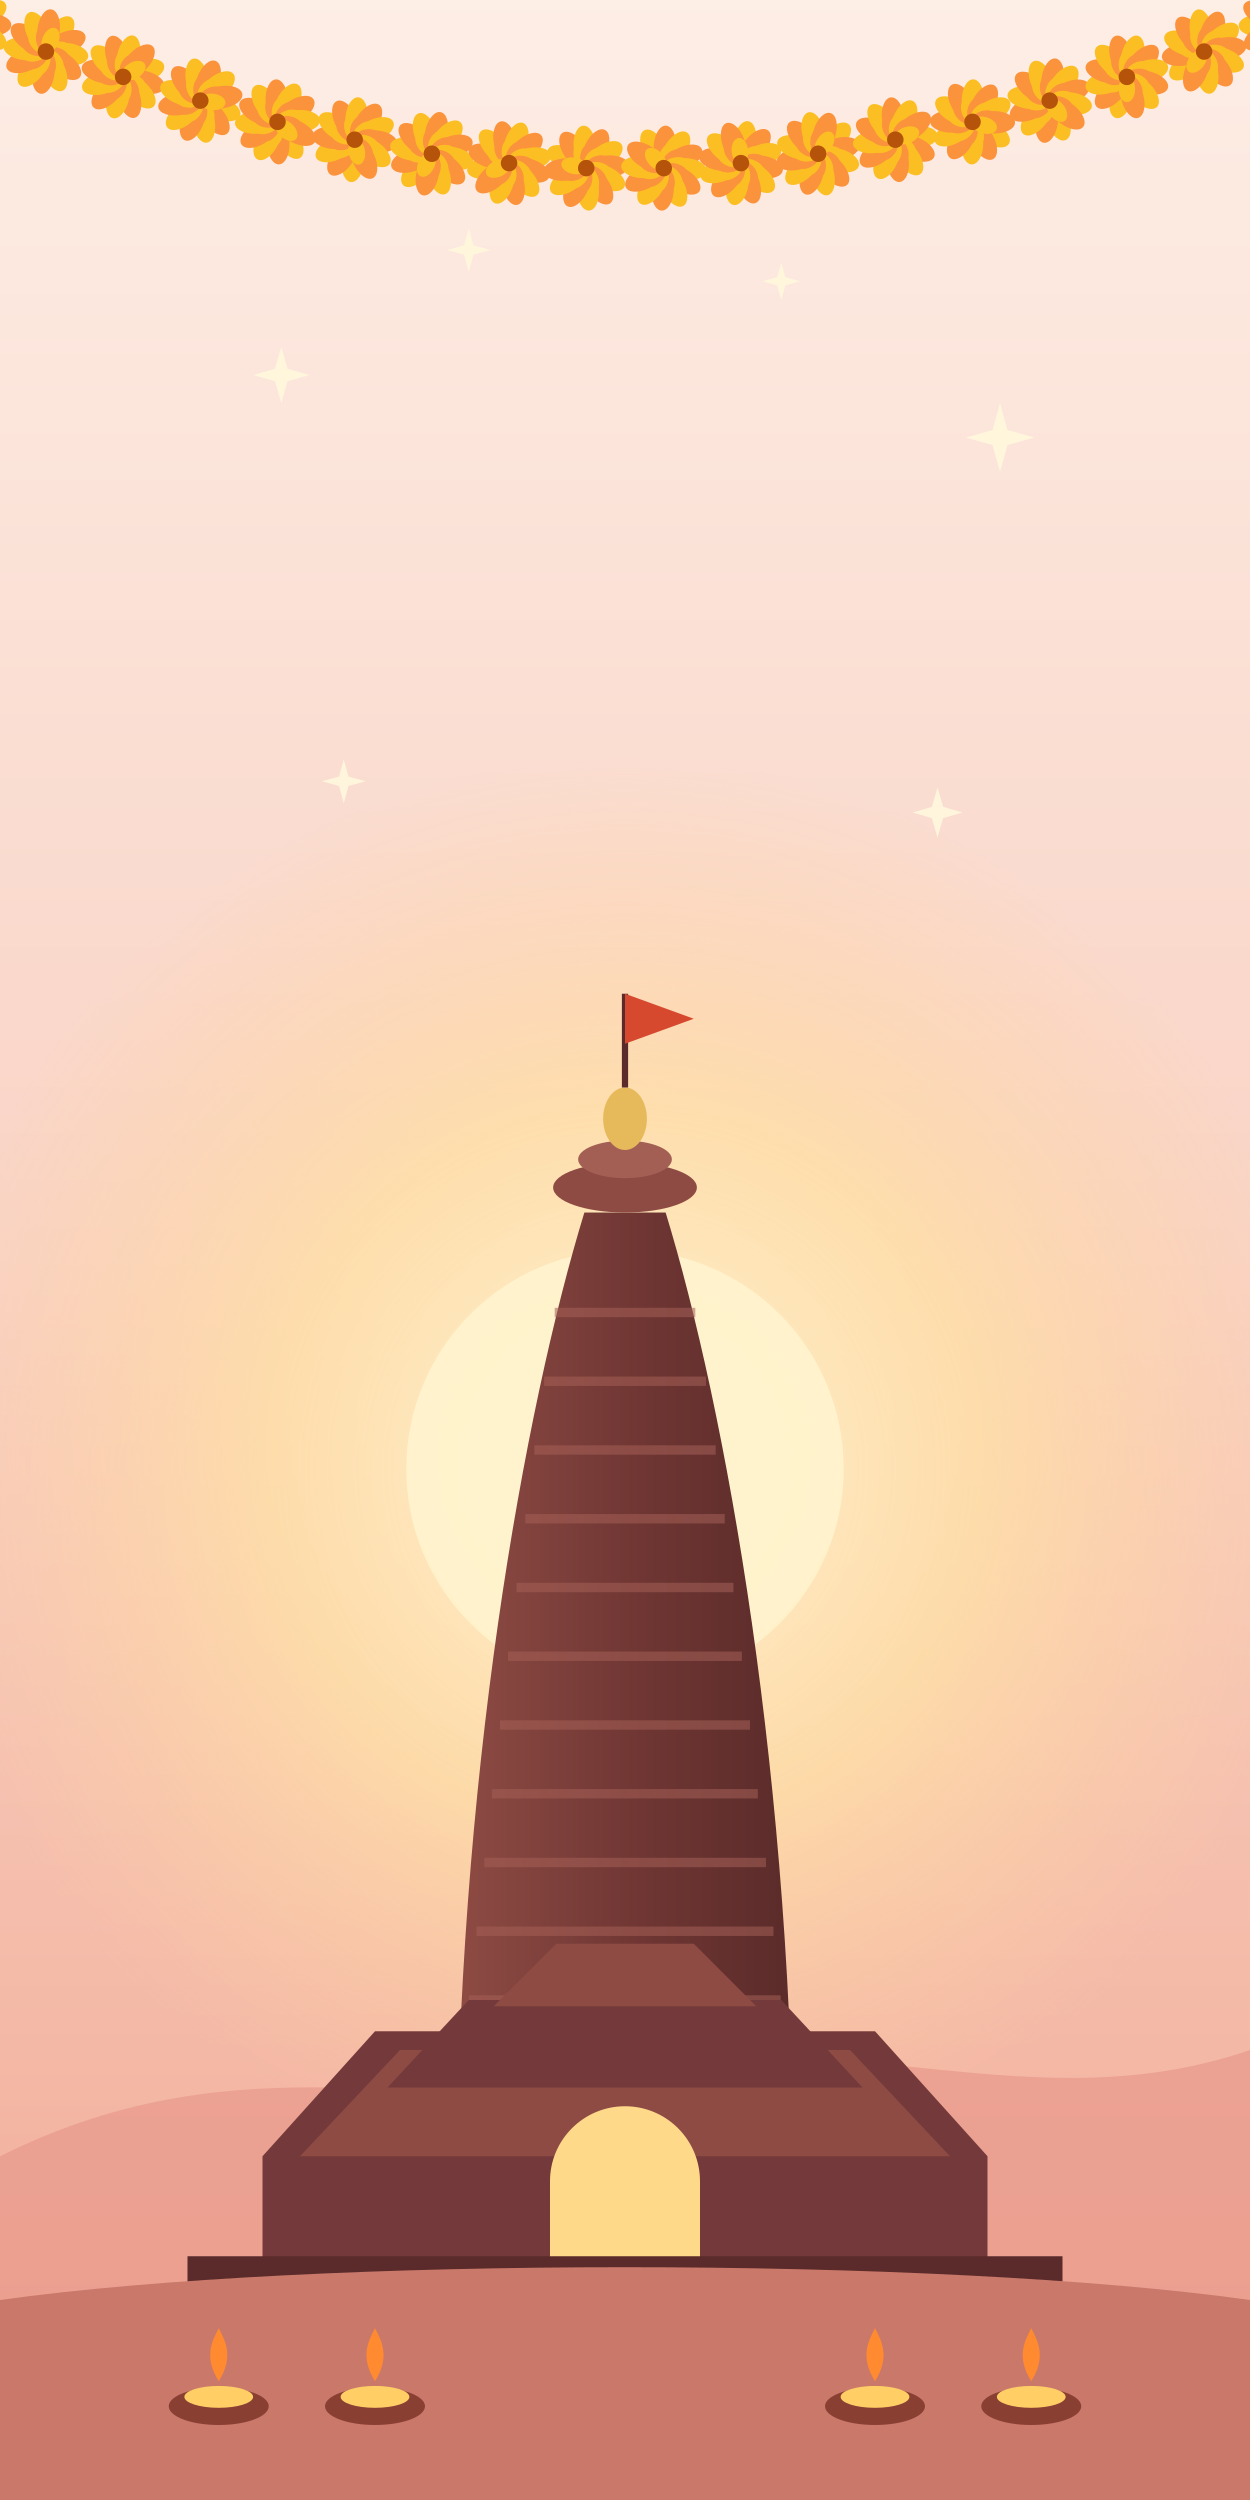
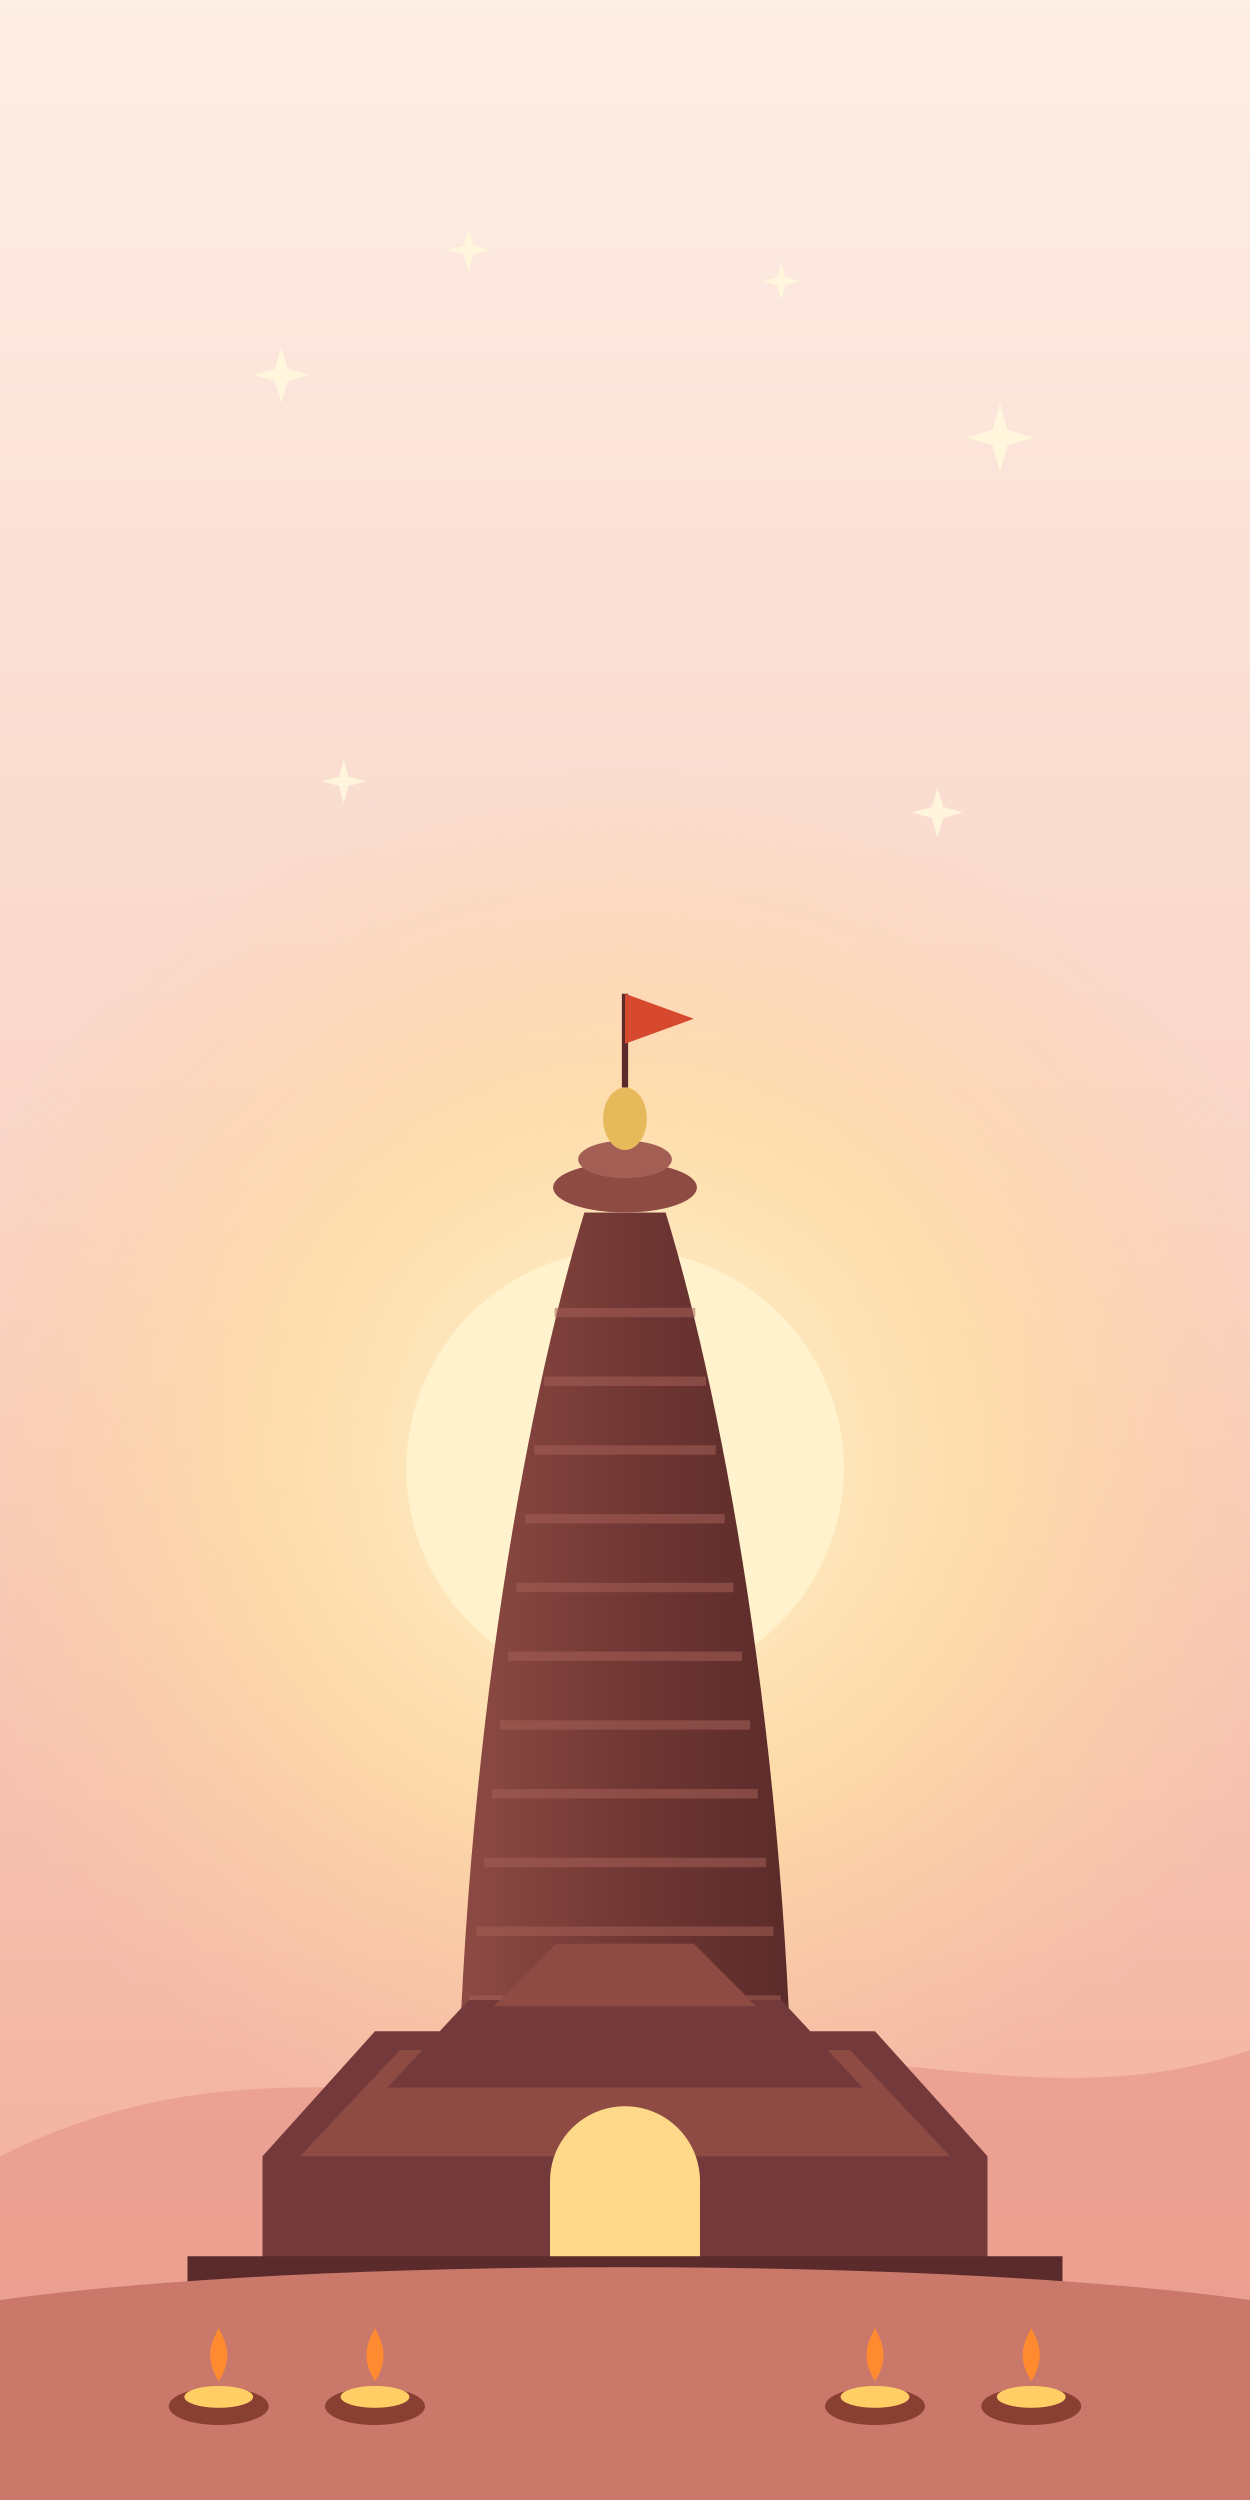
<svg xmlns="http://www.w3.org/2000/svg" viewBox="0 0 400 800" preserveAspectRatio="xMidYMax slice">
  <defs>
    <linearGradient id="sky" x1="0" y1="0" x2="0" y2="1">
      <stop offset="0" stop-color="#fdeee6" />
      <stop offset=".5" stop-color="#f9d3c5" />
      <stop offset="1" stop-color="#f1a994" />
    </linearGradient>
    <radialGradient id="sun" cx=".5" cy=".5" r=".5">
      <stop offset="0" stop-color="#fff6d6" />
      <stop offset=".5" stop-color="#ffe0a6" stop-opacity=".8" />
      <stop offset="1" stop-color="#ffd0a0" stop-opacity="0" />
    </radialGradient>
    <linearGradient id="stone" x1="0" y1="0" x2="1" y2="0">
      <stop offset="0" stop-color="#8e4b44" />
      <stop offset=".55" stop-color="#6f3633" />
      <stop offset="1" stop-color="#5a2b2a" />
    </linearGradient>
    <linearGradient id="ring" x1="0" y1="0" x2="1" y2="1">
      <stop offset="0" stop-color="#f6dd9a" />
      <stop offset="1" stop-color="#b48a42" />
    </linearGradient>
    <symbol id="mg" viewBox="-18 -18 36 36" overflow="visible">
      <ellipse cx="0" cy="-9" rx="4.6" ry="8.5" fill="#fbbf24" transform="rotate(0)" />
      <ellipse cx="0" cy="-9" rx="4.6" ry="8.5" fill="#fb923c" transform="rotate(30)" />
      <ellipse cx="0" cy="-9" rx="4.6" ry="8.5" fill="#fbbf24" transform="rotate(60)" />
      <ellipse cx="0" cy="-9" rx="4.6" ry="8.5" fill="#fb923c" transform="rotate(90)" />
      <ellipse cx="0" cy="-9" rx="4.6" ry="8.5" fill="#fbbf24" transform="rotate(120)" />
      <ellipse cx="0" cy="-9" rx="4.6" ry="8.5" fill="#fb923c" transform="rotate(150)" />
      <ellipse cx="0" cy="-9" rx="4.6" ry="8.5" fill="#fbbf24" transform="rotate(180)" />
      <ellipse cx="0" cy="-9" rx="4.6" ry="8.5" fill="#fb923c" transform="rotate(210)" />
      <ellipse cx="0" cy="-9" rx="4.6" ry="8.5" fill="#fbbf24" transform="rotate(240)" />
      <ellipse cx="0" cy="-9" rx="4.6" ry="8.5" fill="#fb923c" transform="rotate(270)" />
      <ellipse cx="0" cy="-9" rx="4.6" ry="8.5" fill="#fbbf24" transform="rotate(300)" />
      <ellipse cx="0" cy="-9" rx="4.6" ry="8.5" fill="#fb923c" transform="rotate(330)" />
      <ellipse cx="0" cy="-5" rx="3.4" ry="5.4" fill="#fb923c" transform="rotate(15)" />
      <ellipse cx="0" cy="-5" rx="3.4" ry="5.4" fill="#fbbf24" transform="rotate(45)" />
      <ellipse cx="0" cy="-5" rx="3.4" ry="5.4" fill="#fb923c" transform="rotate(75)" />
      <ellipse cx="0" cy="-5" rx="3.4" ry="5.4" fill="#fbbf24" transform="rotate(105)" />
      <ellipse cx="0" cy="-5" rx="3.4" ry="5.4" fill="#fb923c" transform="rotate(135)" />
      <ellipse cx="0" cy="-5" rx="3.4" ry="5.4" fill="#fbbf24" transform="rotate(165)" />
      <ellipse cx="0" cy="-5" rx="3.4" ry="5.4" fill="#fb923c" transform="rotate(195)" />
      <ellipse cx="0" cy="-5" rx="3.4" ry="5.4" fill="#fbbf24" transform="rotate(225)" />
      <ellipse cx="0" cy="-5" rx="3.4" ry="5.4" fill="#fb923c" transform="rotate(255)" />
      <ellipse cx="0" cy="-5" rx="3.4" ry="5.4" fill="#fbbf24" transform="rotate(285)" />
      <ellipse cx="0" cy="-5" rx="3.4" ry="5.4" fill="#fb923c" transform="rotate(315)" />
      <ellipse cx="0" cy="-5" rx="3.4" ry="5.4" fill="#fbbf24" transform="rotate(345)" />
      <circle r="3.4" fill="#b45309" />
    </symbol>
  </defs>
  <rect width="400" height="800" fill="url(#sky)" />
  <circle cx="200" cy="470" r="230" fill="url(#sun)" />
  <circle cx="200" cy="470" r="70" fill="#fff4cf" opacity=".85" />
  <path d="M0 690 C80 650 140 680 200 664 C270 646 330 680 400 656 L400 800 L0 800Z" fill="#e8998a" opacity=".7" />
  <path d="M146 708 C146 570 168 450 187 388 L213 388 C232 450 254 570 254 708Z" fill="url(#stone)" />
  <path d="M177.5 420 h45.0" stroke="#a45f55" stroke-width="3" opacity=".55" />
  <path d="M174.1 442 h51.8" stroke="#a45f55" stroke-width="3" opacity=".55" />
  <path d="M171.0 464 h58.0" stroke="#a45f55" stroke-width="3" opacity=".55" />
  <path d="M168.1 486 h63.8" stroke="#a45f55" stroke-width="3" opacity=".55" />
  <path d="M165.3 508 h69.4" stroke="#a45f55" stroke-width="3" opacity=".55" />
  <path d="M162.6 530 h74.8" stroke="#a45f55" stroke-width="3" opacity=".55" />
  <path d="M160.0 552 h80.0" stroke="#a45f55" stroke-width="3" opacity=".55" />
  <path d="M157.4 574 h85.1" stroke="#a45f55" stroke-width="3" opacity=".55" />
  <path d="M155.0 596 h90.1" stroke="#a45f55" stroke-width="3" opacity=".55" />
  <path d="M152.5 618 h95.0" stroke="#a45f55" stroke-width="3" opacity=".55" />
  <path d="M150.1 640 h99.7" stroke="#a45f55" stroke-width="3" opacity=".55" />
  <path d="M147.8 662 h104.4" stroke="#a45f55" stroke-width="3" opacity=".55" />
  <path d="M145.5 684 h109.0" stroke="#a45f55" stroke-width="3" opacity=".55" />
  <ellipse cx="200" cy="380" rx="23" ry="8" fill="#8e4b44" />
  <ellipse cx="200" cy="371" rx="15" ry="6" fill="#a45f55" />
  <ellipse cx="200" cy="358" rx="7" ry="10" fill="#e6b95b" />
  <path d="M200 348 V318" stroke="#5a2b2a" stroke-width="2" />
  <path d="M200 318 l22 8 -22 8z" fill="#d6492f" />
  <path d="M84 724 L84 690 L120 650 L280 650 L316 690 L316 724Z" fill="#74393a" />
  <path d="M96 690 L128 656 L272 656 L304 690Z" fill="#8e4b44" />
  <path d="M124 668 L150 640 L250 640 L276 668Z" fill="#74393a" />
  <path d="M158 642 L178 622 L222 622 L242 642Z" fill="#8e4b44" />
  <path d="M176 724 V698 a24 24 0 0 1 48 0 V724Z" fill="#ffd98a" />
  <rect x="60" y="722" width="280" height="12" fill="#5a2b2a" />
  <path d="M0 736 C100 722 300 722 400 736 V800 H0Z" fill="#c9786a" />
  <ellipse cx="70" cy="770" rx="16" ry="6" fill="#8a3f33" />
  <ellipse cx="70" cy="767" rx="11" ry="3.5" fill="#ffcf66" />
  <path d="M70 762 c-5 -8 -2 -13 0 -17 c2 4 5 9 0 17z" fill="#ff8a30" />
  <ellipse cx="120" cy="770" rx="16" ry="6" fill="#8a3f33" />
  <ellipse cx="120" cy="767" rx="11" ry="3.5" fill="#ffcf66" />
  <path d="M120 762 c-5 -8 -2 -13 0 -17 c2 4 5 9 0 17z" fill="#ff8a30" />
  <ellipse cx="280" cy="770" rx="16" ry="6" fill="#8a3f33" />
  <ellipse cx="280" cy="767" rx="11" ry="3.5" fill="#ffcf66" />
  <path d="M280 762 c-5 -8 -2 -13 0 -17 c2 4 5 9 0 17z" fill="#ff8a30" />
  <ellipse cx="330" cy="770" rx="16" ry="6" fill="#8a3f33" />
  <ellipse cx="330" cy="767" rx="11" ry="3.5" fill="#ffcf66" />
  <path d="M330 762 c-5 -8 -2 -13 0 -17 c2 4 5 9 0 17z" fill="#ff8a30" />
  <polygon points="90.0,111.0 92.0,118.0 99.0,120.0 92.0,122.0 90.0,129.0 88.0,122.0 81.0,120.0 88.0,118.0" fill="#fff7dc" opacity="0.95" />
  <polygon points="320.0,129.0 322.4,137.6 331.0,140.0 322.4,142.4 320.0,151.0 317.6,142.4 309.0,140.0 317.6,137.6" fill="#fff7dc" opacity="0.95" />
  <polygon points="110.0,243.0 111.5,248.5 117.0,250.0 111.5,251.5 110.0,257.0 108.5,251.5 103.0,250.0 108.5,248.5" fill="#fff7dc" opacity="0.95" />
  <polygon points="300.0,252.0 301.8,258.2 308.0,260.0 301.8,261.8 300.0,268.0 298.2,261.8 292.0,260.0 298.2,258.2" fill="#fff7dc" opacity="0.95" />
  <polygon points="250.0,84.0 251.3,88.7 256.0,90.0 251.3,91.3 250.0,96.0 248.7,91.3 244.0,90.0 248.7,88.7" fill="#fff7dc" opacity="0.95" />
  <polygon points="150.0,73.0 151.5,78.5 157.0,80.0 151.5,81.5 150.0,87.0 148.5,81.5 143.0,80.0 148.5,78.5" fill="#fff7dc" opacity="0.95" />
-   <use href="#mg" x="-24.0" y="-6.0" width="28" height="28" transform="rotate(0 -10.0 8.0)" />
-   <use href="#mg" x="0.7" y="2.5" width="28" height="28" transform="rotate(37 14.7 16.5)" />
-   <use href="#mg" x="25.4" y="10.6" width="28" height="28" transform="rotate(74 39.4 24.6)" />
-   <use href="#mg" x="50.1" y="18.2" width="28" height="28" transform="rotate(111 64.1 32.2)" />
-   <use href="#mg" x="74.8" y="25.0" width="28" height="28" transform="rotate(148 88.8 39.0)" />
-   <use href="#mg" x="99.5" y="30.7" width="28" height="28" transform="rotate(185 113.5 44.7)" />
-   <use href="#mg" x="124.2" y="35.2" width="28" height="28" transform="rotate(222 138.2 49.2)" />
-   <use href="#mg" x="148.9" y="38.2" width="28" height="28" transform="rotate(259 162.9 52.2)" />
-   <use href="#mg" x="173.6" y="39.8" width="28" height="28" transform="rotate(296 187.6 53.8)" />
-   <use href="#mg" x="198.4" y="39.8" width="28" height="28" transform="rotate(333 212.4 53.8)" />
-   <use href="#mg" x="223.1" y="38.2" width="28" height="28" transform="rotate(10 237.1 52.2)" />
-   <use href="#mg" x="247.8" y="35.2" width="28" height="28" transform="rotate(47 261.8 49.2)" />
-   <use href="#mg" x="272.5" y="30.7" width="28" height="28" transform="rotate(84 286.5 44.7)" />
-   <use href="#mg" x="297.2" y="25.0" width="28" height="28" transform="rotate(121 311.2 39.0)" />
-   <use href="#mg" x="321.9" y="18.2" width="28" height="28" transform="rotate(158 335.9 32.2)" />
-   <use href="#mg" x="346.6" y="10.6" width="28" height="28" transform="rotate(195 360.6 24.6)" />
-   <use href="#mg" x="371.3" y="2.5" width="28" height="28" transform="rotate(232 385.3 16.5)" />
-   <use href="#mg" x="396.0" y="-6.0" width="28" height="28" transform="rotate(269 410.0 8.0)" />
</svg>
